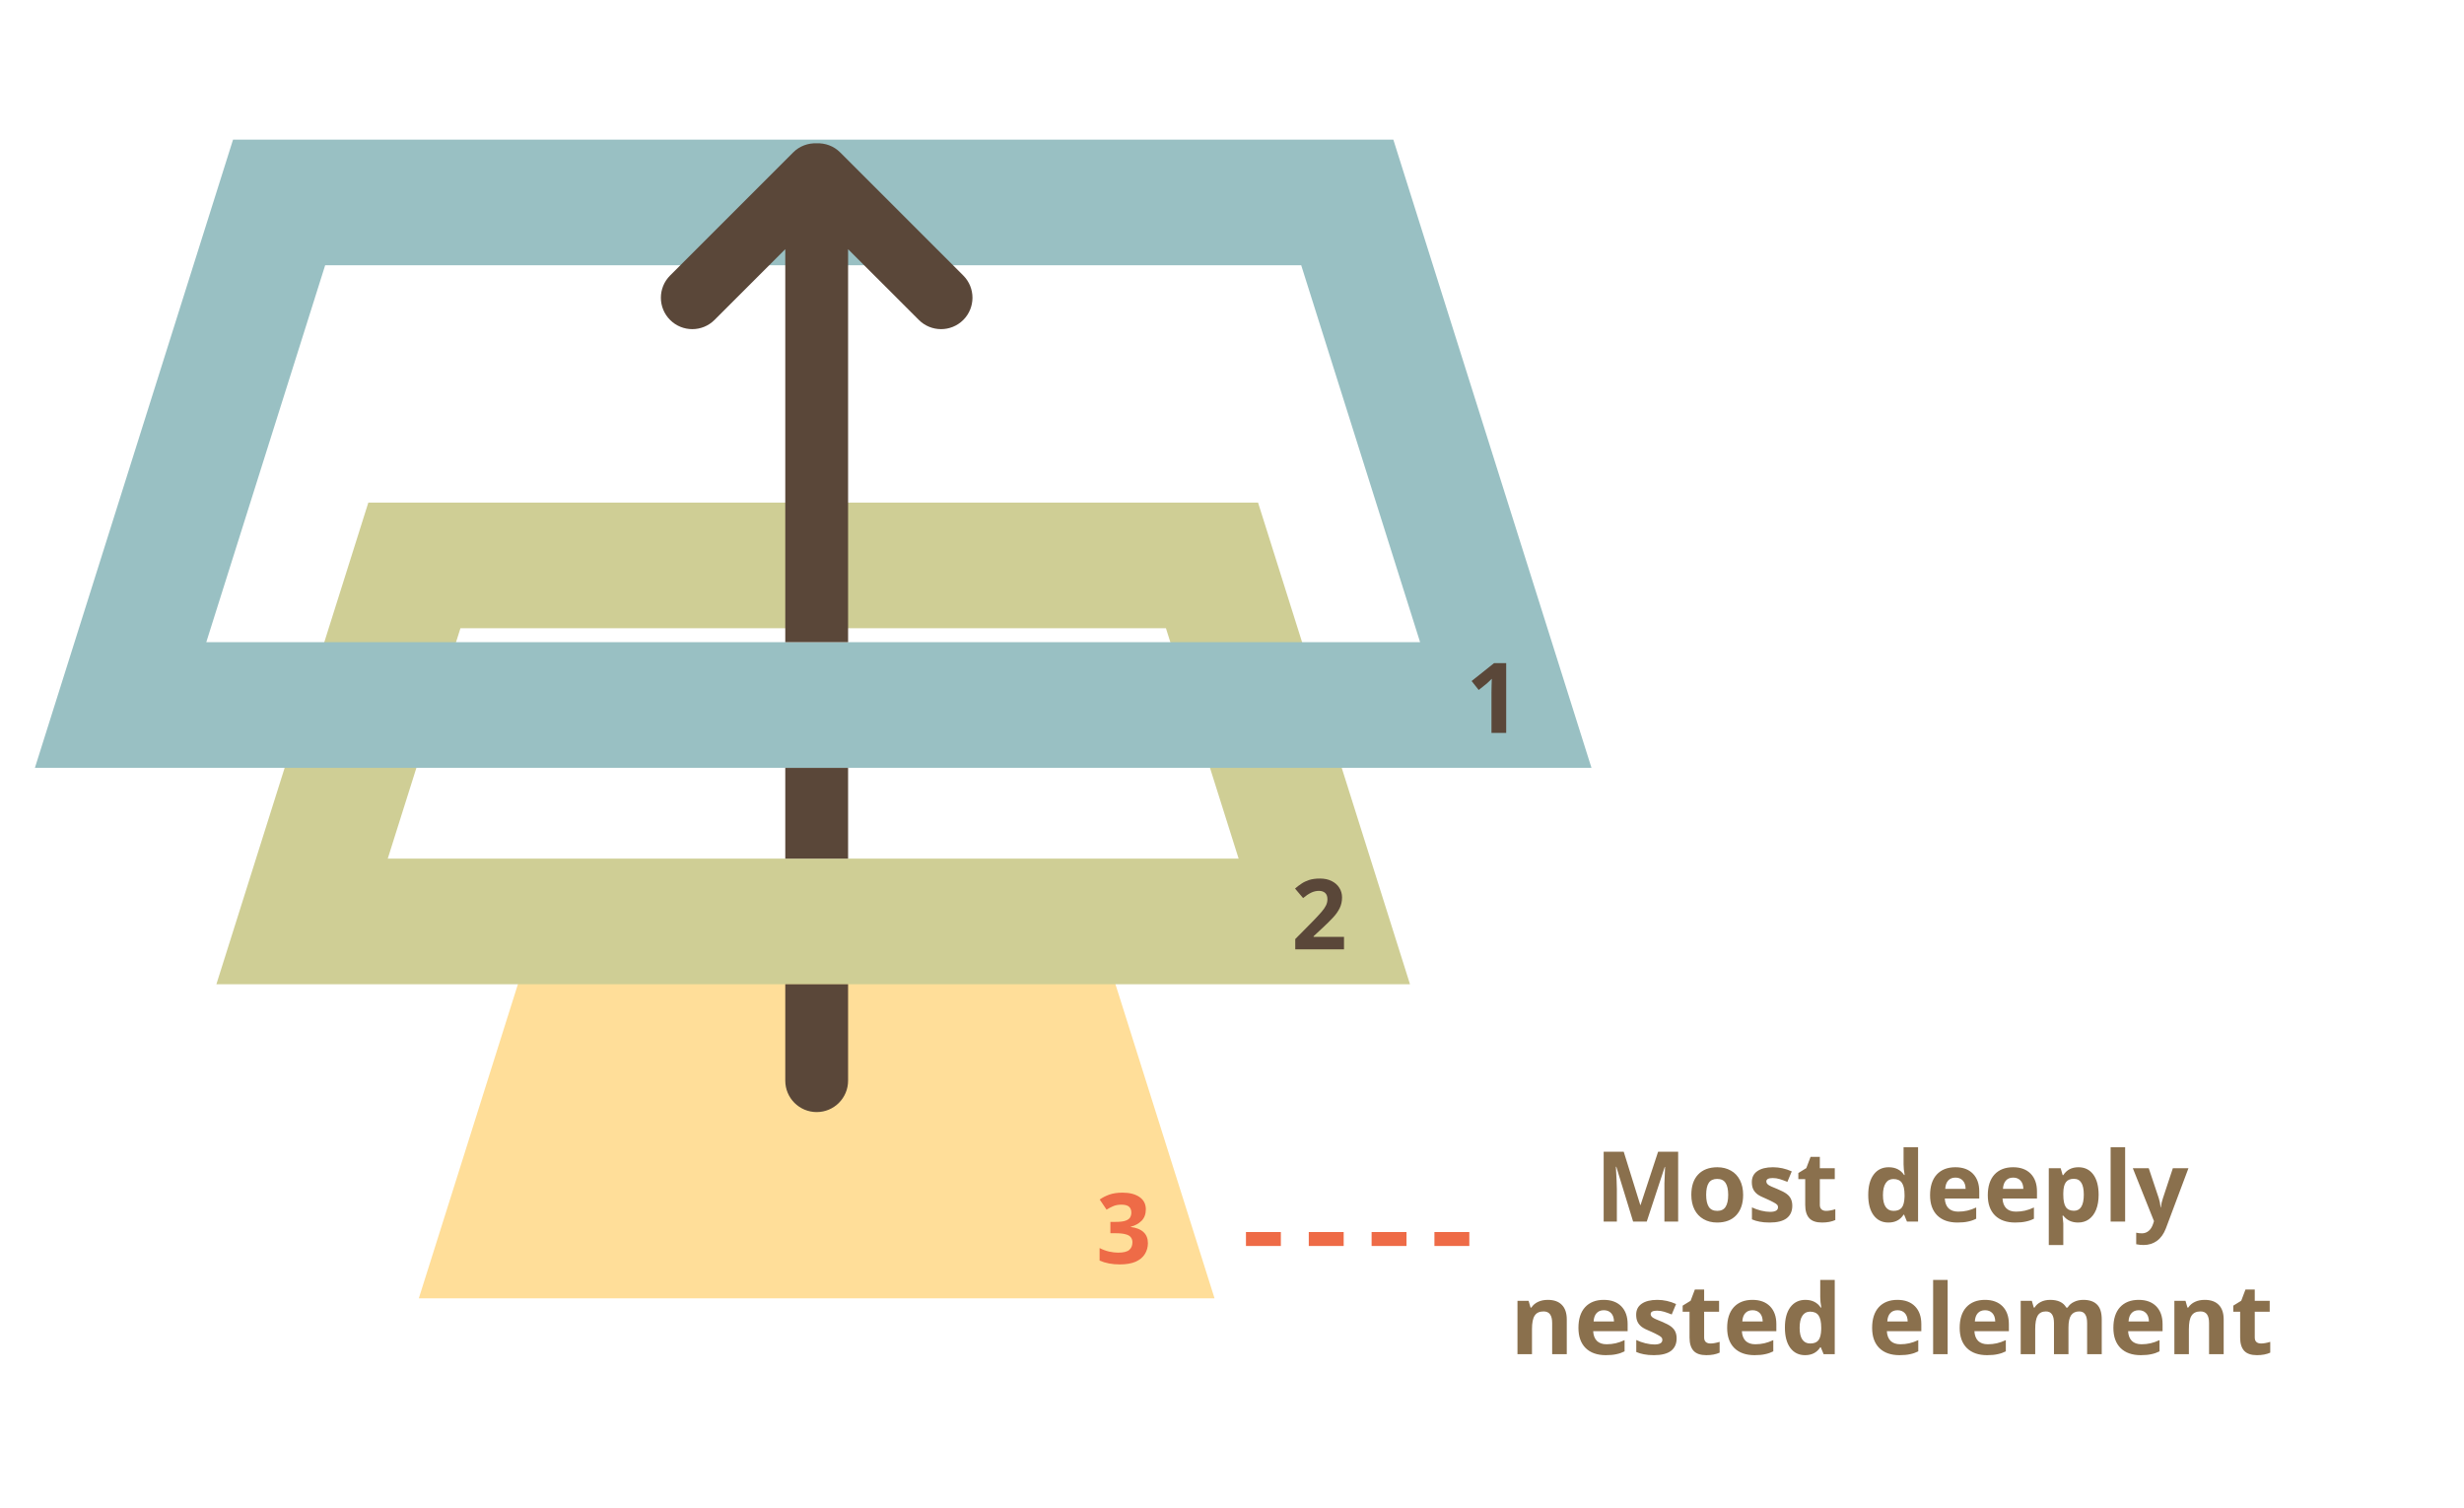
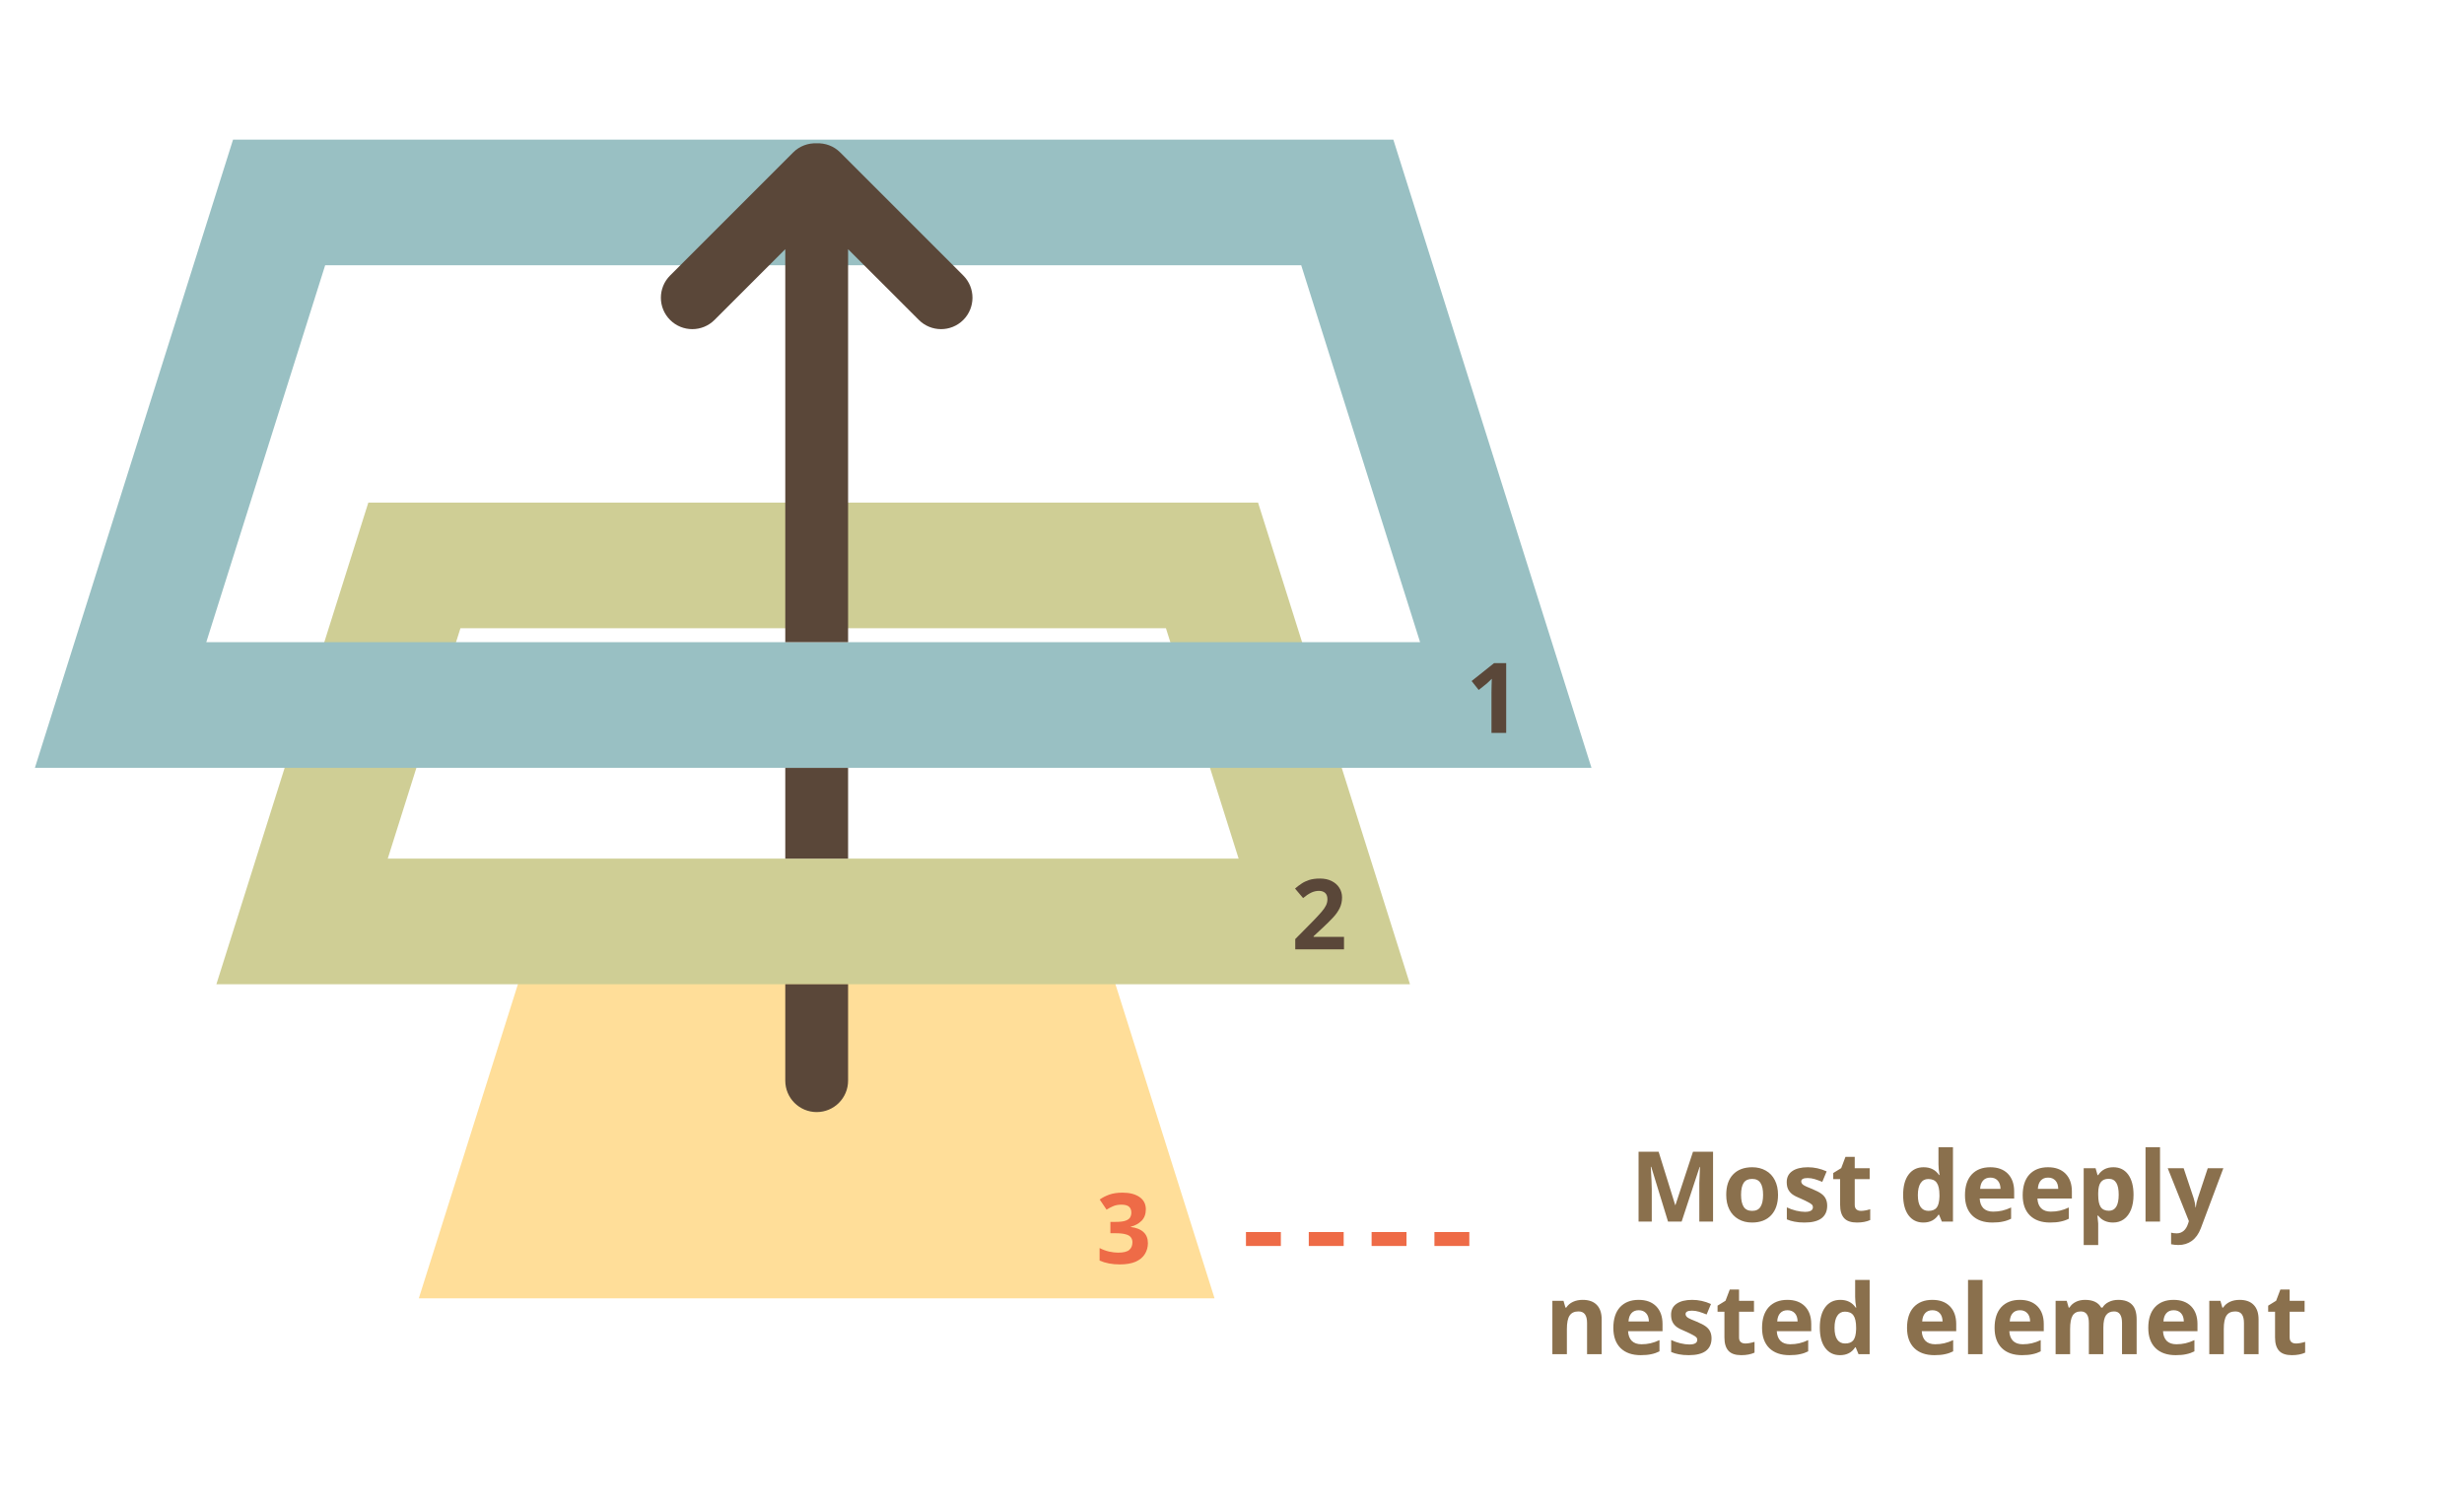
<svg xmlns="http://www.w3.org/2000/svg" width="353px" height="216px" viewBox="0 0 353 216" version="1.1">
  <g id="dom" stroke="none" stroke-width="1" fill="none" fill-rule="evenodd">
    <g id="event-order-bubbling.svg">
      <polygon id="Rectangle-210" fill="#FFDE99" points="159.488 140 174 186 60 186 74.512 140" />
      <path d="M173.634,81 L59.366,81 L43.277,132 L189.723,132 L173.634,81 Z" id="Rectangle-209" stroke="#CFCE95" stroke-width="18" />
      <path d="M193.014,29 L39.986,29 L17.276,101 L215.724,101 L193.014,29 Z" id="Rectangle-208" stroke="#99C0C3" stroke-width="18" />
      <path d="M121.5,123 L112.501,123 L112.501,110 L121.5,110 L121.5,123 Z M121.5,141 L121.5,154.816 C121.5,157.302 119.485,159.316 117.001,159.316 C114.515,159.316 112.501,157.302 112.501,154.816 L112.501,141 L121.5,141 Z M121.5,92 L112.501,92 L112.501,35.698 L102.362,45.835 C100.606,47.592 97.757,47.592 95.999,45.835 C94.241,44.077 94.241,41.228 95.999,39.471 L113.638,21.831 C114.564,20.907 115.79,20.482 117.001,20.531 C118.211,20.482 119.438,20.907 120.362,21.831 L138.002,39.471 C139.759,41.228 139.759,44.077 138.002,45.835 C136.244,47.592 133.395,47.592 131.638,45.835 L121.5,35.698 L121.5,92 Z" id="Fill-46" fill="#5A4739" />
      <text id="1" font-family="PTMono-Bold, PT Mono" font-size="14" font-weight="bold" fill="#5A4739">
        <tspan x="210" y="105">1</tspan>
      </text>
      <text id="2" font-family="PTMono-Bold, PT Mono" font-size="14" font-weight="bold" fill="#5A4739">
        <tspan x="185" y="136">2</tspan>
      </text>
      <text id="3" font-family="PTMono-Bold, PT Mono" font-size="14" font-weight="bold" fill="#EE6B47">
        <tspan x="157" y="181">3</tspan>
      </text>
      <text id="Most-deeply-nested-e" font-family="OpenSans-Bold, Open Sans" font-size="14" font-weight="bold" fill="#8A704D">
-         <tspan x="228.48" y="175">Most deeply</tspan>
-         <tspan x="216.306" y="194">nested element</tspan>
+         <tspan x="233.48" y="175">Most deeply</tspan>
+         <tspan x="221.306" y="194">nested element</tspan>
      </text>
      <path d="M179.5,177.5 L209.5,177.5" id="Line-30" stroke="#EE6B47" stroke-width="2" stroke-linecap="square" stroke-dasharray="3,6" />
    </g>
  </g>
</svg>
